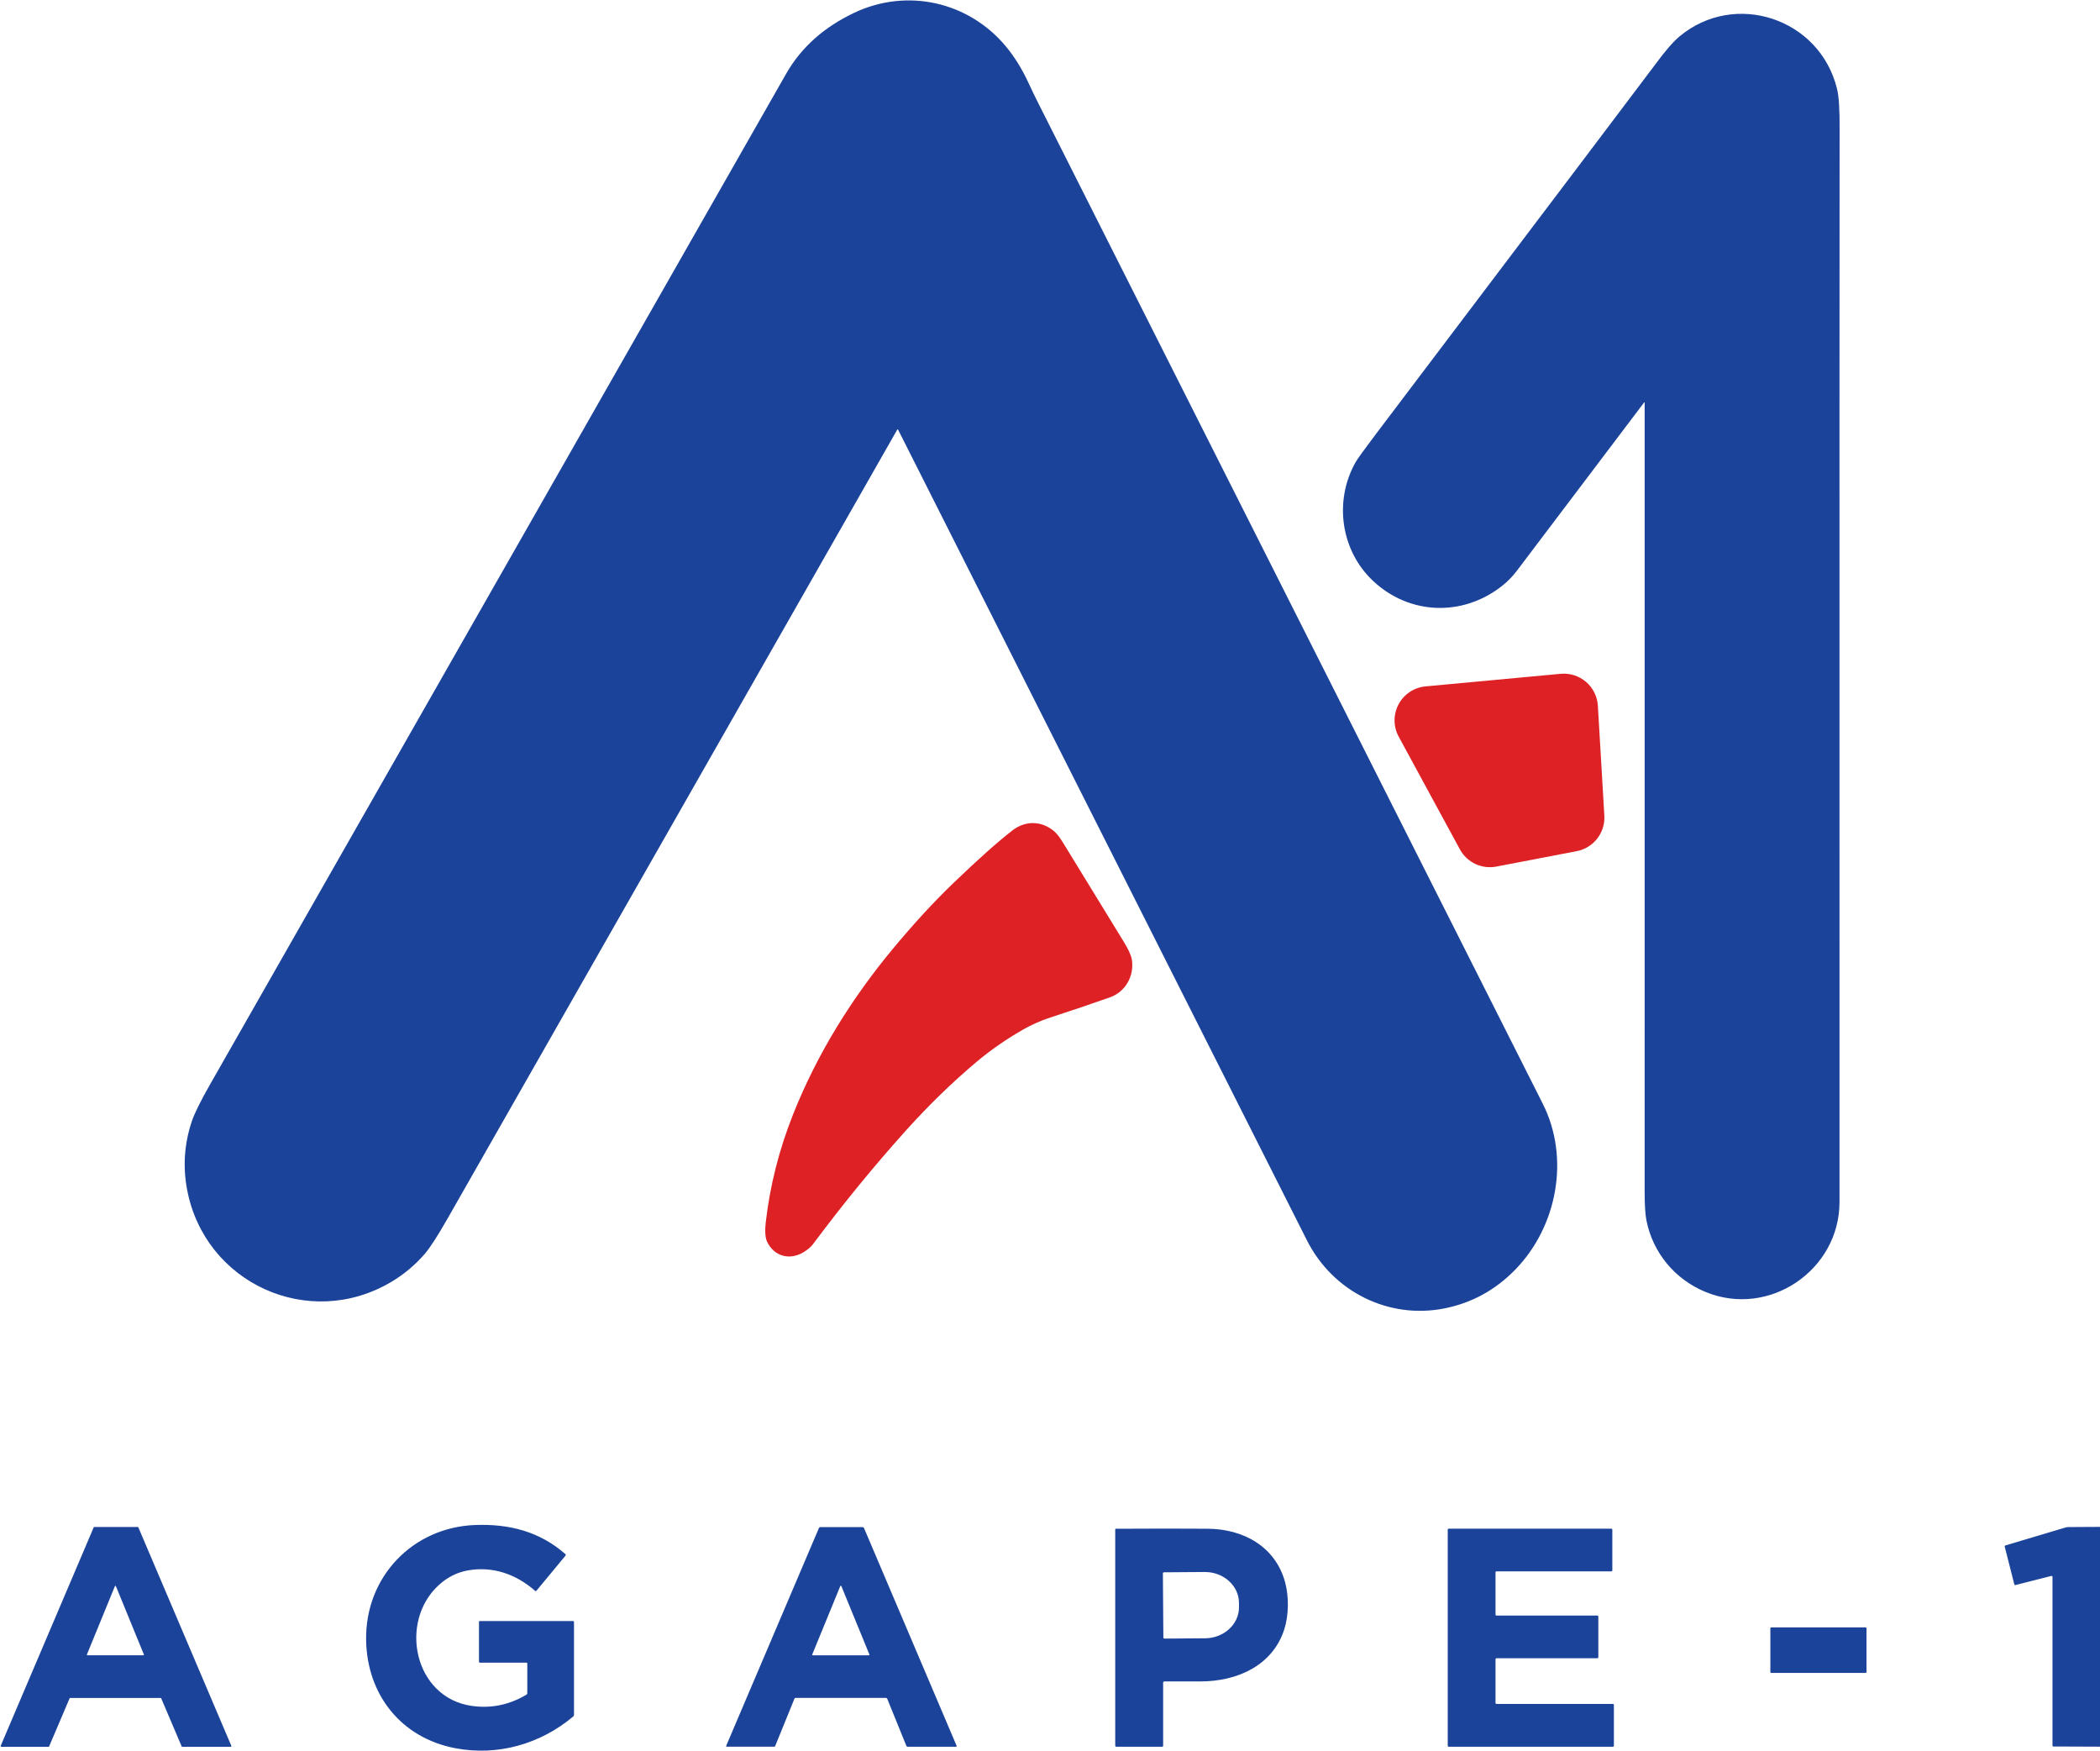
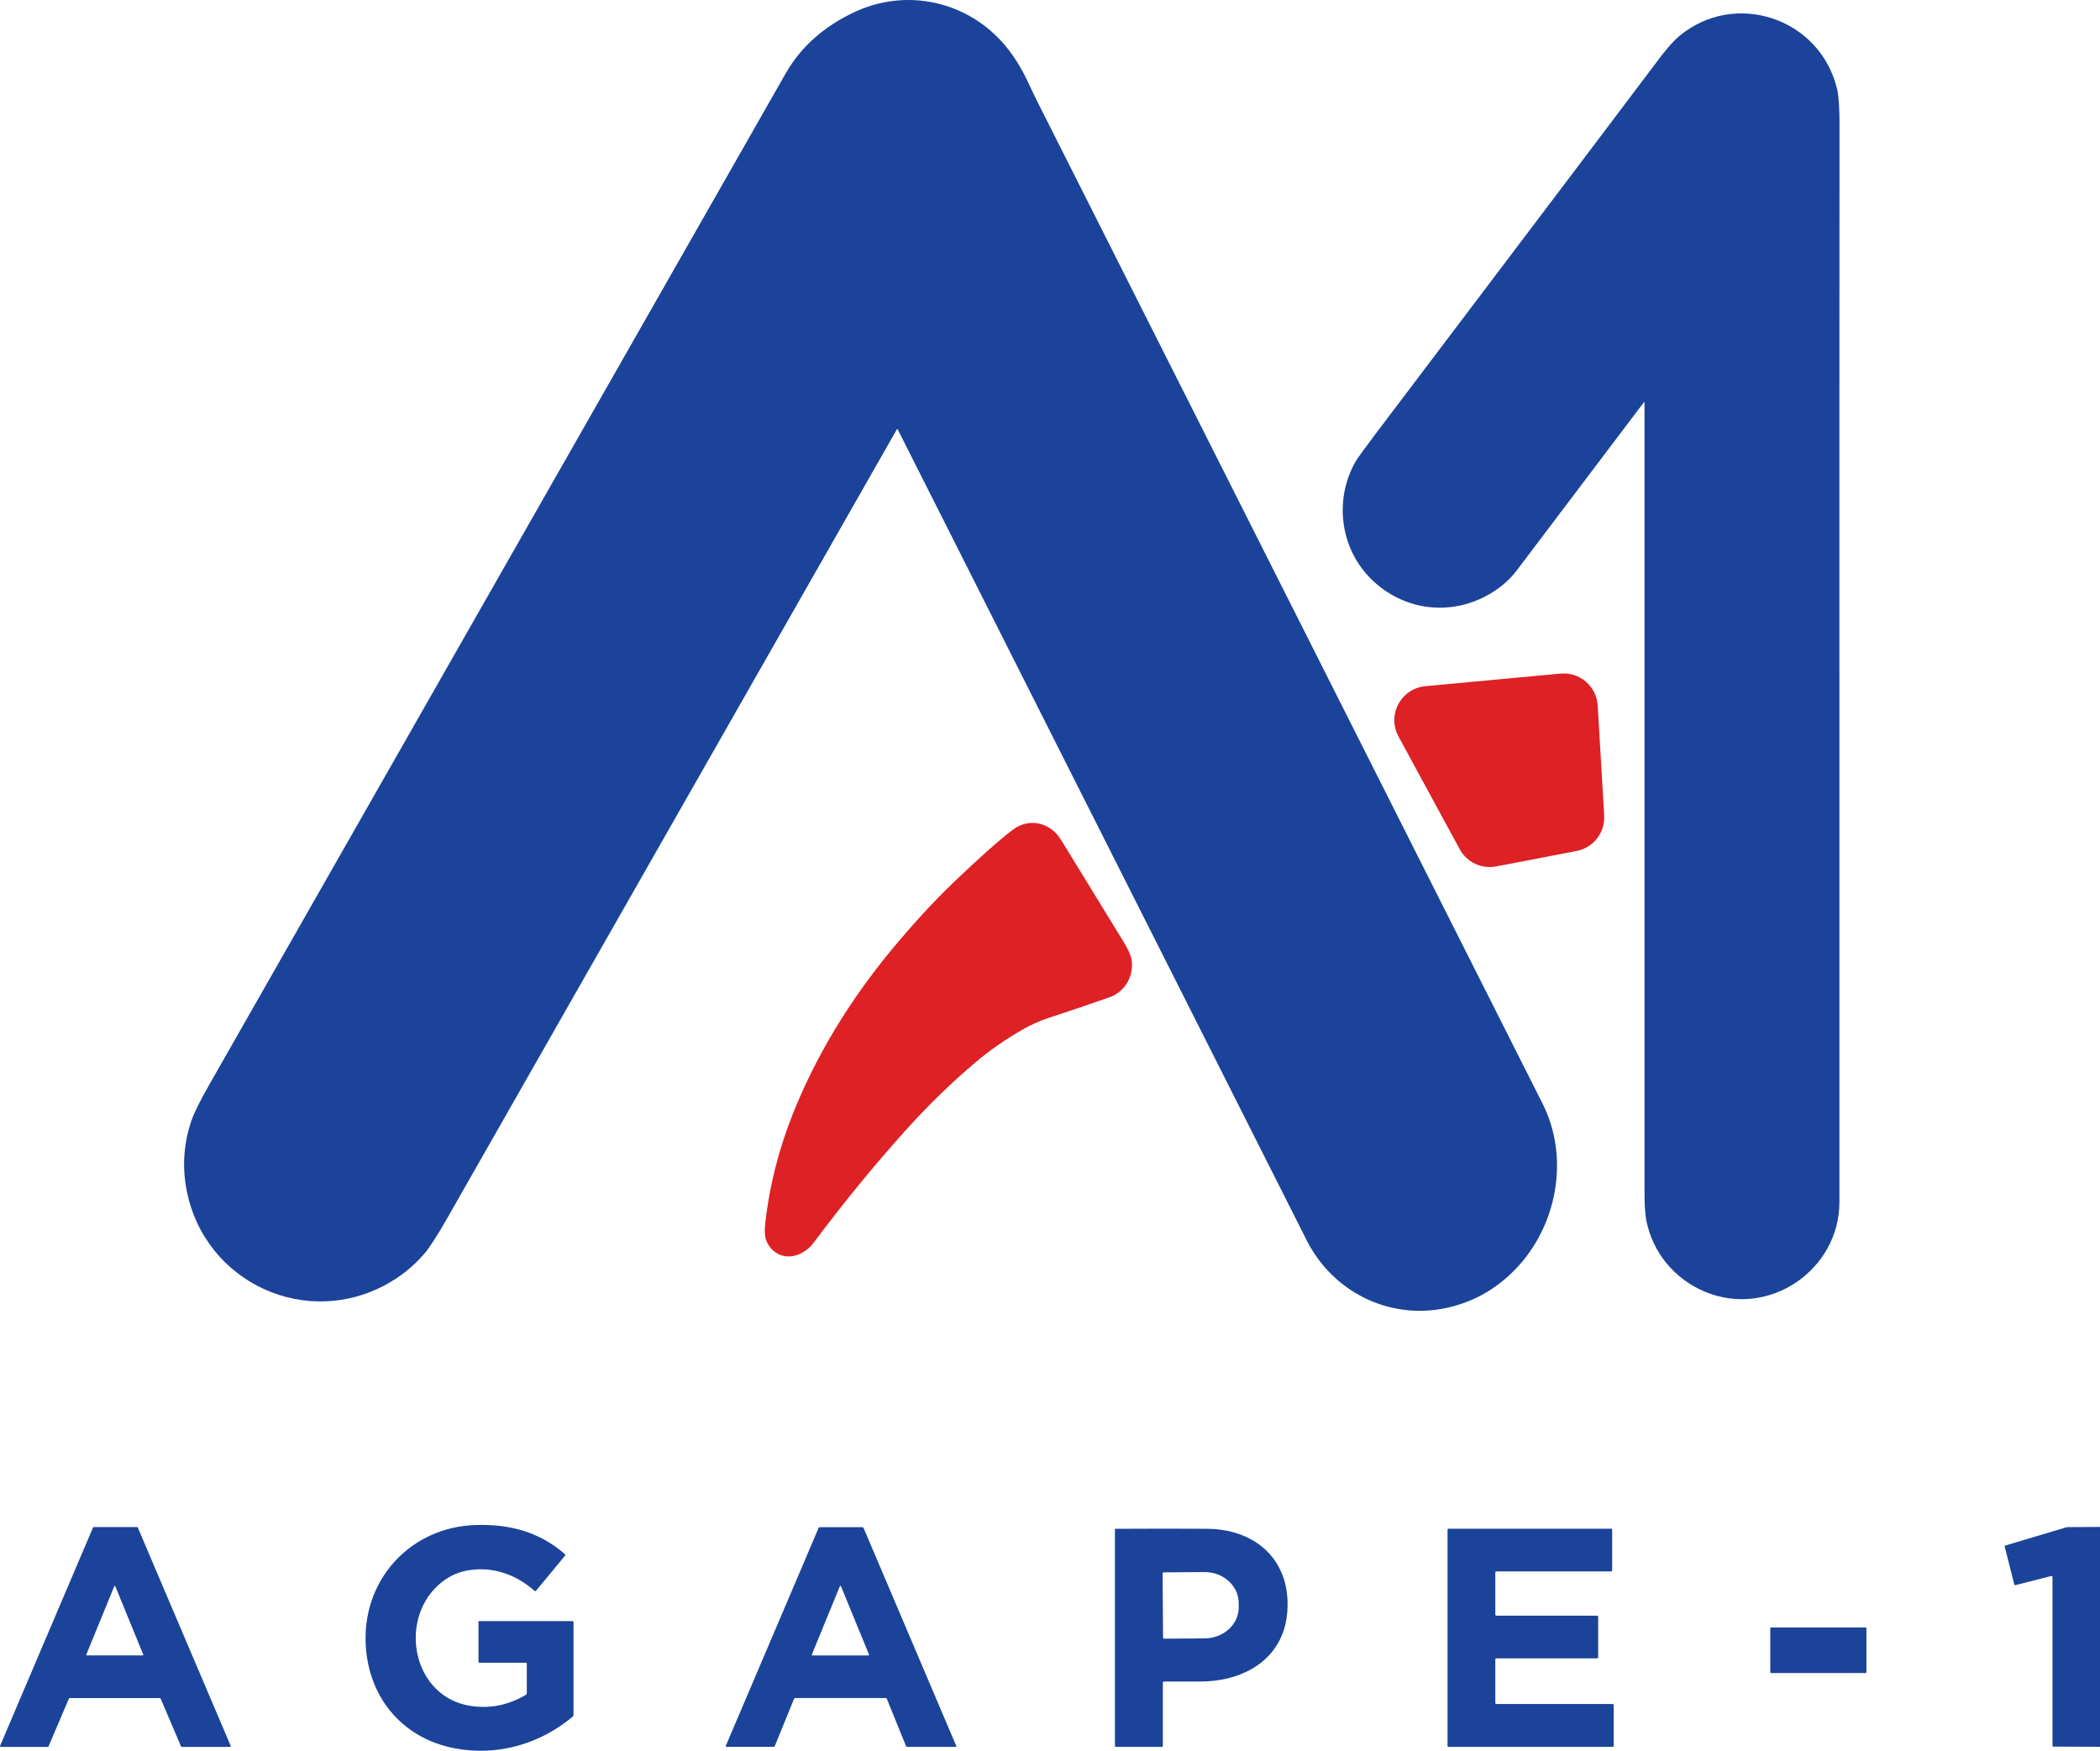
- <svg baseProfile="tiny" version="1.2" viewBox="0 0 1280 1067">
-   <path fill="#1b439a" d="M546.89 261.81Q430.84 465.25 273.11 742.02q-9.52 16.7-14.35 22.23-8.89 10.16-20.3 16.93c-50.22 29.79-113.61.82-124.41-56.21q-4.01-21.2 2.88-41.7 2.46-7.29 11.04-22.34Q416.48 154.99 479.08 45.1c9.63-16.91 23.89-28.84 41.3-37.17 32.3-15.45 70.07-7.04 92.88 20.53q7.69 9.3 13.46 21.68 3.43 7.37 5.8 12.07 171.27 339.46 307.85 610.41c16.61 32.96 8.89 74.6-16.68 100.95q-18.13 18.69-43.15 23.71c-34.22 6.86-68.18-10.26-83.91-41.41Q676.97 518.83 547.4 261.82a.29.29 0 0 0-.51-.01Zm455.25-16.58q-35.79 47.34-77.69 102.73-3.93 5.19-9.18 9.29c-23.77 18.55-56.06 17.62-78.31-3.21-19.77-18.52-24.01-48.75-10.73-72.33q1.75-3.1 12.61-17.46Q1003.9 46.12 1008.93 39.26q8.96-12.21 14.72-17.02c33.64-28.12 85.52-11.25 96.08 31.96q1.71 7.03 1.54 25.25-.11 11.55-.05 653.05c0 41.43-42.89 70.76-81.68 54.77-18.59-7.66-32.14-23.85-36.03-43.74q-1.06-5.43-1.06-17.62 0-193.76.01-480.58a.18.17-26.9 0 0-.32-.1Z" />
-   <path fill="#dd2125" d="m961.04 518.67-49 9.4a20.79 20.79 0 0 1-22.19-10.49l-37.31-68.69a20.79 20.79 0 0 1 16.34-30.62l82.38-7.67a20.79 20.79 0 0 1 22.68 19.48l3.94 66.95a20.79 20.79 0 0 1-16.84 21.64Zm-379.93 19.44q22.77-21.87 36.11-32.17c7.95-6.14 18.09-5.79 25.59.87q2.25 1.99 5.07 6.61 17.49 28.59 37.01 60.35 4.35 7.09 4.99 10.96c1.59 9.76-3.72 19.62-13.35 23.02q-15.87 5.61-37.91 12.84c-4.58 1.5-10.48 4.2-14.85 6.7q-15.67 8.94-28.63 19.86-22.33 18.81-42.86 41.64-29.21 32.46-56.68 69.29-1.94 2.61-5.86 4.99c-8.32 5.05-17.82 2.6-22.12-6.27-1.49-3.06-1.32-8.05-.86-12.08q3.86-33.51 16.69-65.77c14.69-36.92 35.73-70.59 60.64-100.61q19.13-23.05 37.02-40.23Z" />
-   <path fill="#1b439a" d="M291.95 988.17a.35.35 0 0 1 .35-.35h57.05a.51.51 0 0 1 .51.51v56.66a1.27 1.27 0 0 1-.45.97c-20.02 16.86-46.16 24.27-71.95 19.34-32.88-6.29-53.69-32.45-54.3-65.74-.7-38.44 28.19-68.88 66.58-70.27 20.88-.76 39.39 4.09 54.88 17.75a.67.66 40.9 0 1 .07.92l-17.71 21.38a.59.59 0 0 1-.84.06c-11.71-10.32-26.06-15.14-41.12-12.41q-9.85 1.78-17.76 9.08c-24.24 22.36-14.96 68.33 20.19 73.44q17.66 2.56 33.41-6.81a1.1 1.09-15.5 0 0 .54-.94v-18.12a.47.47 0 0 0-.47-.47H292.5a.55.55 0 0 1-.55-.55v-24.45ZM57.51 930.5h26.42a.46.46 0 0 1 .42.28l56.63 133.04a.46.46 0 0 1-.43.64h-29.41a.46.46 0 0 1-.42-.28l-12.44-29.22a.46.46 0 0 0-.42-.28H42.82a.46.46 0 0 0-.42.28l-12.44 29.22a.46.46 0 0 1-.42.28H.87a.46.46 0 0 1-.43-.64l56.65-133.04a.46.46 0 0 1 .42-.28Zm-4.53 77.71a.34.34 0 0 0 .31.47h34.1a.34.34 0 0 0 .31-.47l-17.05-41.63a.34.34 0 0 0-.62 0l-17.05 41.63Zm389.97 56.16a.36.36 0 0 1-.33-.5l56.56-132.78a.85.84 11.6 0 1 .78-.51h25.77a1 1 0 0 1 .92.61l56.44 132.67a.4.39 78.5 0 1-.36.55l-29.48-.01a.87.87 0 0 1-.81-.55l-11.65-28.68a.83.83 0 0 0-.77-.52l-54.98-.01a.91.9-78.9 0 0-.84.57l-11.71 28.78a.64.63-79.1 0 1-.59.39l-28.95-.01Zm52.13-56.17a.37.37 0 0 0 .35.51h34.14a.37.37 0 0 0 .35-.51l-17.08-41.64a.37.37 0 0 0-.68 0l-17.08 41.64ZM1280 930.44v133.93l-28.45-.11a.52.52 0 0 1-.51-.52V960.89a.58.58 0 0 0-.72-.56l-21.85 5.56a.57.57 0 0 1-.69-.41l-5.86-23.03a.58.58 0 0 1 .39-.69l36.68-10.95a5.82 5.81 36.3 0 1 1.72-.26l19.29-.11Zm-571.04 94.89v38.61a.47.47 0 0 1-.47.47h-28.08a.65.65 0 0 1-.65-.65V931.93a.35.35 0 0 1 .35-.35q32.91-.18 56.14-.01c21.67.16 41.13 10.85 47.07 32.65 2.37 8.73 2.24 20.21-.57 28.82-7.19 22.08-28.84 31.57-50.98 31.57h-22.09a.72.71-89.6 0 0-.72.72Zm-.15-66.6.28 39.16a.62.62 0 0 0 .62.62l24.8-.18a20.82 18.87-.4 0 0 20.69-19.01l-.02-2.66a20.82 18.87-.4 0 0-20.95-18.73l-24.8.18a.62.62 0 0 0-.62.62Zm264.8 51.76h-61.45a.61.61 0 0 0-.61.61v26.61a.61.61 0 0 0 .61.61h70.93a.61.61 0 0 1 .61.61v24.88a.61.61 0 0 1-.61.61H883.04a.61.61 0 0 1-.61-.61V932.14a.61.61 0 0 1 .61-.61h99.1a.61.61 0 0 1 .61.61v24.78a.61.61 0 0 1-.61.61h-69.98a.61.61 0 0 0-.61.61v25.73a.61.61 0 0 0 .61.61h61.45a.61.61 0 0 1 .61.61v24.79a.61.61 0 0 1-.61.61Z" />
-   <rect width="58.58" height="27.76" x="1079.08" y="991.68" fill="#1b439a" rx=".5" />
+ <svg xmlns="http://www.w3.org/2000/svg" version="1.0" viewBox="0.4 0.26 1279.6 1066.54">
+   <path fill="#1b439a" d="   M 546.89 261.81   Q 430.84 465.25 273.11 742.02   Q 263.59 758.72 258.76 764.25   Q 249.87 774.41 238.46 781.18   C 188.24 810.97 124.85 782.00 114.05 724.97   Q 110.04 703.77 116.93 683.27   Q 119.39 675.98 127.97 660.93   Q 416.48 154.99 479.08 45.10   C 488.71 28.19 502.97 16.26 520.38 7.93   C 552.68 -7.52 590.45 0.89 613.26 28.46   Q 620.95 37.76 626.72 50.14   Q 630.15 57.51 632.52 62.21   Q 803.79 401.67 940.37 672.62   C 956.98 705.58 949.26 747.22 923.69 773.57   Q 905.56 792.26 880.54 797.28   C 846.32 804.14 812.36 787.02 796.63 755.87   Q 676.97 518.83 547.40 261.82   A 0.29 0.29 0.0 0 0 546.89 261.81   Z" />
+   <path fill="#1b439a" d="   M 1002.14 245.23   Q 966.35 292.57 924.45 347.96   Q 920.52 353.15 915.27 357.25   C 891.50 375.80 859.21 374.87 836.96 354.04   C 817.19 335.52 812.95 305.29 826.23 281.71   Q 827.98 278.61 838.84 264.25   Q 1003.90 46.12 1008.93 39.26   Q 1017.89 27.05 1023.65 22.24   C 1057.29 -5.88 1109.17 10.99 1119.73 54.20   Q 1121.44 61.23 1121.27 79.45   Q 1121.16 91.00 1121.22 732.50   C 1121.22 773.93 1078.33 803.26 1039.54 787.27   C 1020.95 779.61 1007.40 763.42 1003.51 743.53   Q 1002.45 738.10 1002.45 725.91   Q 1002.45 532.15 1002.46 245.33   A 0.18 0.17 -26.9 0 0 1002.14 245.23   Z" />
+   <path fill="#dd2125" d="   M 961.04 518.67   L 912.04 528.07   A 20.79 20.79 0.0 0 1 889.85 517.58   L 852.54 448.89   A 20.79 20.79 0.0 0 1 868.88 418.27   L 951.26 410.60   A 20.79 20.79 0.0 0 1 973.94 430.08   L 977.88 497.03   A 20.79 20.79 0.0 0 1 961.04 518.67   Z" />
+   <path fill="#dd2125" d="   M 581.11 538.11   Q 603.88 516.24 617.22 505.94   C 625.17 499.80 635.31 500.15 642.81 506.81   Q 645.06 508.80 647.88 513.42   Q 665.37 542.01 684.89 573.77   Q 689.24 580.86 689.88 584.73   C 691.47 594.49 686.16 604.35 676.53 607.75   Q 660.66 613.36 638.62 620.59   C 634.04 622.09 628.14 624.79 623.77 627.29   Q 608.10 636.23 595.14 647.15   Q 572.81 665.96 552.28 688.79   Q 523.07 721.25 495.60 758.08   Q 493.66 760.69 489.74 763.07   C 481.42 768.12 471.92 765.67 467.62 756.80   C 466.13 753.74 466.30 748.75 466.76 744.72   Q 470.62 711.21 483.45 678.95   C 498.14 642.03 519.18 608.36 544.09 578.34   Q 563.22 555.29 581.11 538.11   Z" />
+   <path fill="#1b439a" d="   M 291.95 988.17   A 0.35 0.35 0.0 0 1 292.30 987.82   L 349.35 987.82   A 0.51 0.51 0.0 0 1 349.86 988.33   L 349.86 1044.99   A 1.27 1.27 0.0 0 1 349.41 1045.96   C 329.39 1062.82 303.25 1070.23 277.46 1065.30   C 244.58 1059.01 223.77 1032.85 223.16 999.56   C 222.46 961.12 251.35 930.68 289.74 929.29   C 310.62 928.53 329.13 933.38 344.62 947.04   A 0.67 0.66 40.9 0 1 344.69 947.96   L 326.98 969.34   A 0.59 0.59 0.0 0 1 326.14 969.40   C 314.43 959.08 300.08 954.26 285.02 956.99   Q 275.17 958.77 267.26 966.07   C 243.02 988.43 252.30 1034.40 287.45 1039.51   Q 305.11 1042.07 320.86 1032.70   A 1.10 1.09 -15.5 0 0 321.40 1031.76   L 321.40 1013.64   A 0.47 0.47 0.0 0 0 320.93 1013.17   L 292.50 1013.17   A 0.55 0.55 0.0 0 1 291.95 1012.62   L 291.95 988.17   Z" />
+   <path fill="#1b439a" d="   M 57.51 930.50   L 83.93 930.50   A 0.46 0.46 0.0 0 1 84.35 930.78   L 140.98 1063.82   A 0.46 0.46 0.0 0 1 140.55 1064.46   L 111.14 1064.46   A 0.46 0.46 0.0 0 1 110.72 1064.18   L 98.28 1034.96   A 0.46 0.46 0.0 0 0 97.86 1034.68   L 42.82 1034.68   A 0.46 0.46 0.0 0 0 42.40 1034.96   L 29.96 1064.18   A 0.46 0.46 0.0 0 1 29.54 1064.46   L 0.87 1064.46   A 0.46 0.46 0.0 0 1 0.44 1063.82   L 57.09 930.78   A 0.46 0.46 0.0 0 1 57.51 930.50   Z   M 52.98 1008.21   A 0.34 0.34 0.0 0 0 53.29 1008.68   L 87.39 1008.68   A 0.34 0.34 0.0 0 0 87.70 1008.21   L 70.65 966.58   A 0.34 0.34 0.0 0 0 70.03 966.58   L 52.98 1008.21   Z" />
+   <path fill="#1b439a" d="   M 442.95 1064.37   A 0.36 0.36 0.0 0 1 442.62 1063.87   L 499.18 931.09   A 0.85 0.84 11.6 0 1 499.96 930.58   L 525.73 930.58   A 1.00 1.00 0.0 0 1 526.65 931.19   L 583.09 1063.86   A 0.40 0.39 78.5 0 1 582.73 1064.41   L 553.25 1064.40   A 0.87 0.87 0.0 0 1 552.44 1063.85   L 540.79 1035.17   A 0.83 0.83 0.0 0 0 540.02 1034.65   L 485.04 1034.64   A 0.91 0.90 -78.9 0 0 484.20 1035.21   L 472.49 1063.99   A 0.64 0.63 -79.1 0 1 471.90 1064.38   L 442.95 1064.37   Z   M 495.08 1008.20   A 0.37 0.37 0.0 0 0 495.43 1008.71   L 529.57 1008.71   A 0.37 0.37 0.0 0 0 529.92 1008.20   L 512.84 966.56   A 0.37 0.37 0.0 0 0 512.16 966.56   L 495.08 1008.20   Z" />
+   <path fill="#1b439a" d="   M 1280.00 930.44   L 1280.00 1064.37   L 1251.55 1064.26   A 0.52 0.52 0.0 0 1 1251.04 1063.74   L 1251.04 960.89   A 0.58 0.58 0.0 0 0 1250.32 960.33   L 1228.47 965.89   A 0.57 0.57 0.0 0 1 1227.78 965.48   L 1221.92 942.45   A 0.58 0.58 0.0 0 1 1222.31 941.76   L 1258.99 930.81   A 5.82 5.81 36.3 0 1 1260.71 930.55   L 1280.00 930.44   Z" />
+   <path fill="#1b439a" d="   M 708.96 1025.33   L 708.96 1063.94   A 0.47 0.47 0.0 0 1 708.49 1064.41   L 680.41 1064.41   A 0.65 0.65 0.0 0 1 679.76 1063.76   L 679.76 931.93   A 0.35 0.35 0.0 0 1 680.11 931.58   Q 713.02 931.40 736.25 931.57   C 757.92 931.73 777.38 942.42 783.32 964.22   C 785.69 972.95 785.56 984.43 782.75 993.04   C 775.56 1015.12 753.91 1024.61 731.77 1024.61   Q 710.12 1024.61 709.68 1024.61   A 0.72 0.71 -89.6 0 0 708.96 1025.33   Z   M 708.81 958.73   L 709.09 997.89   A 0.62 0.62 0.0 0 0 709.71 998.51   L 734.51 998.33   A 20.82 18.87 -0.4 0 0 755.20 979.32   L 755.18 976.66   A 20.82 18.87 -0.4 0 0 734.23 957.93   L 709.43 958.11   A 0.62 0.62 0.0 0 0 708.81 958.73   Z" />
+   <path fill="#1b439a" d="   M 973.61 1010.49   L 912.16 1010.49   A 0.61 0.61 0.0 0 0 911.55 1011.10   L 911.55 1037.71   A 0.61 0.61 0.0 0 0 912.16 1038.32   L 983.09 1038.32   A 0.61 0.61 0.0 0 1 983.70 1038.93   L 983.70 1063.81   A 0.61 0.61 0.0 0 1 983.09 1064.42   L 883.04 1064.42   A 0.61 0.61 0.0 0 1 882.43 1063.81   L 882.43 932.14   A 0.61 0.61 0.0 0 1 883.04 931.53   L 982.14 931.53   A 0.61 0.61 0.0 0 1 982.75 932.14   L 982.75 956.92   A 0.61 0.61 0.0 0 1 982.14 957.53   L 912.16 957.53   A 0.61 0.61 0.0 0 0 911.55 958.14   L 911.55 983.87   A 0.61 0.61 0.0 0 0 912.16 984.48   L 973.61 984.48   A 0.61 0.61 0.0 0 1 974.22 985.09   L 974.22 1009.88   A 0.61 0.61 0.0 0 1 973.61 1010.49   Z" />
+   <rect fill="#1b439a" x="1079.08" y="991.68" width="58.58" height="27.76" rx="0.50" />
</svg>
